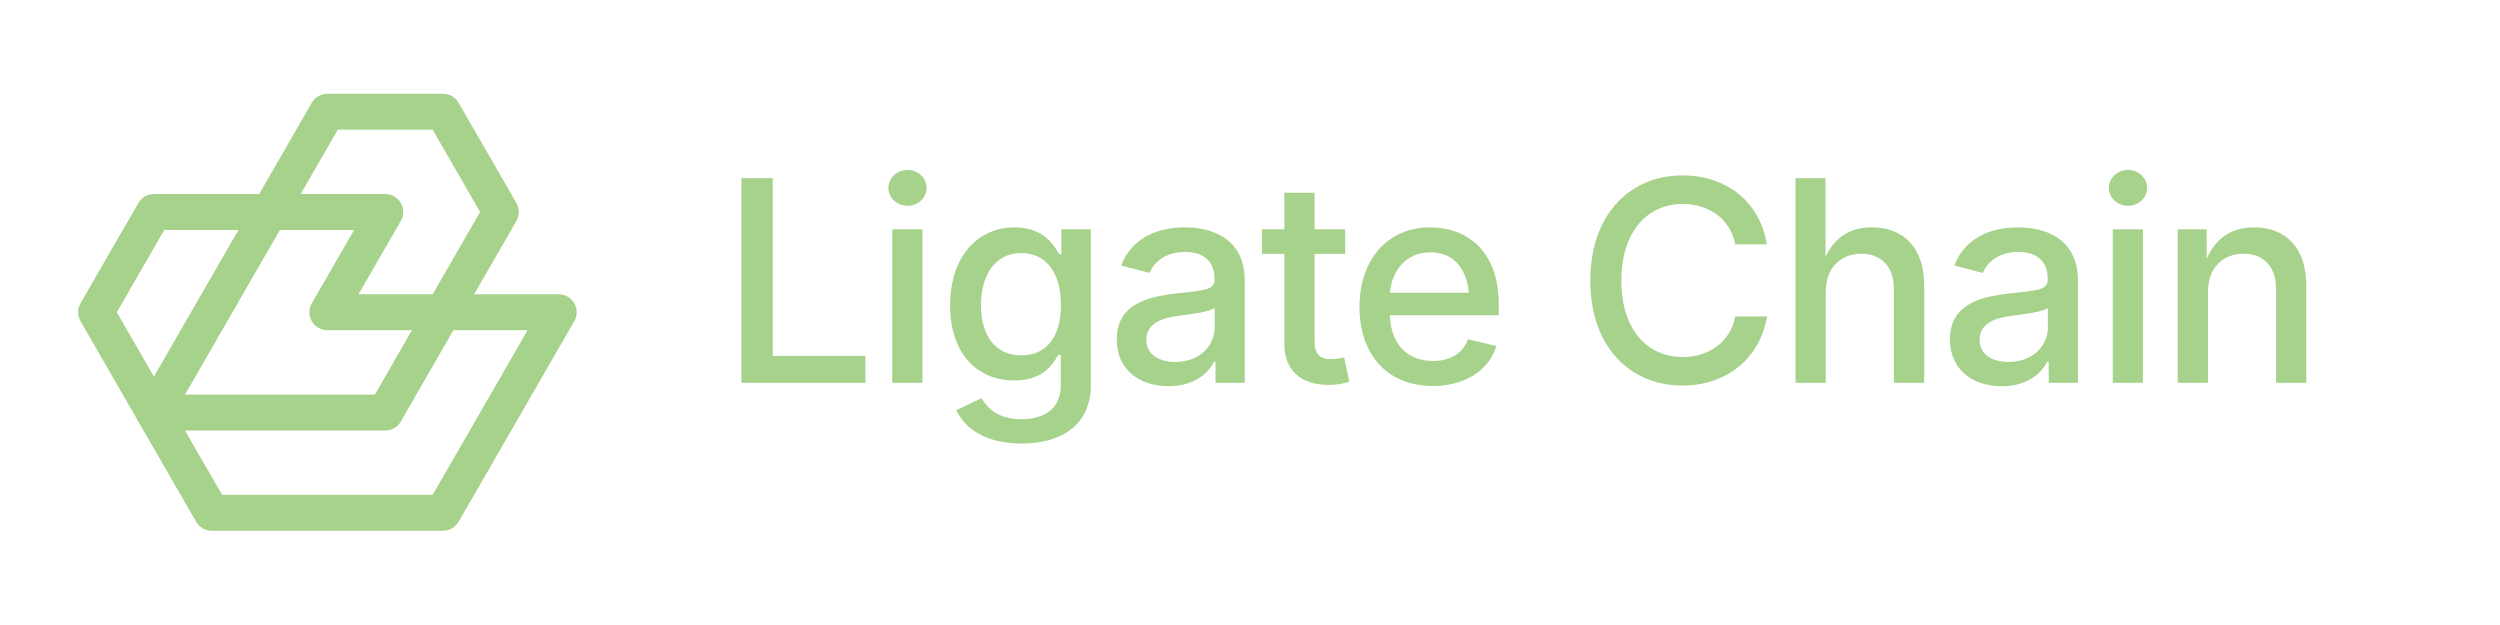
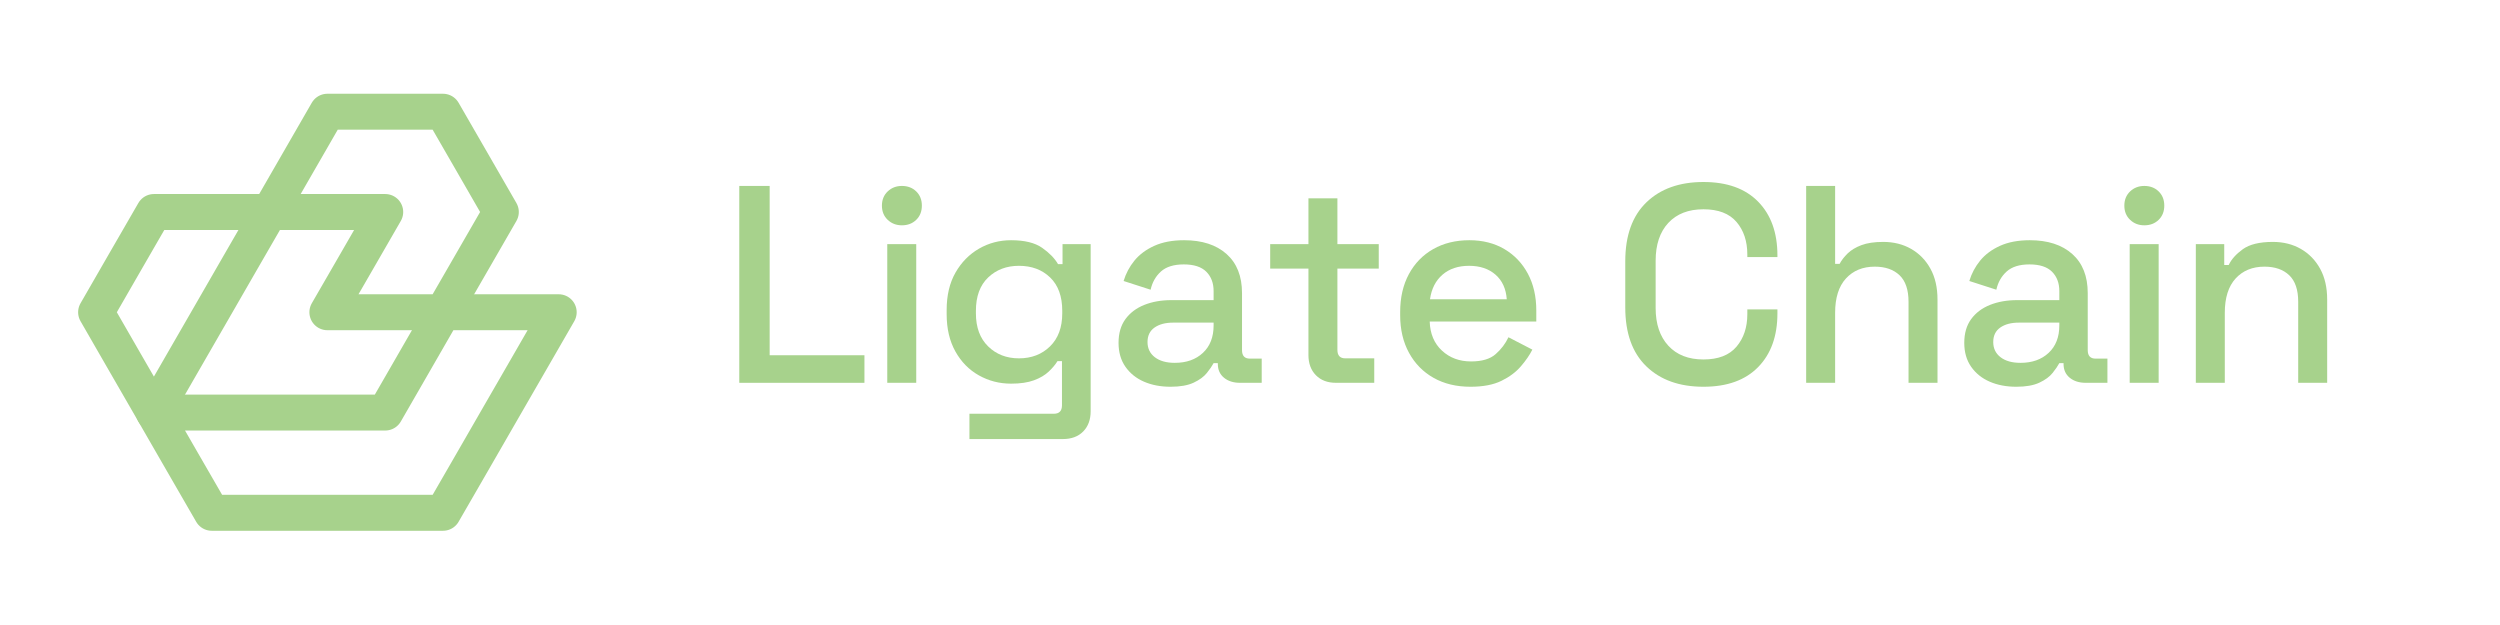
<svg xmlns="http://www.w3.org/2000/svg" width="640" height="160" viewBox="0 0 640 160" fill="none" role="img" aria-label="Ligate Chain">
  <g transform="translate(20 24)">
    <path d="M123.03 55.933L115.623 68.779L108.216 81.615L100.819 94.451L93.412 107.277H34.208L26.8 94.451L19.404 81.615H78.619L86.015 68.779L93.412 55.933H123.03Z" stroke="#A7D28C" stroke-width="9.2" stroke-linejoin="round" />
    <path d="M49.011 30.272L41.604 43.097L34.208 55.933L26.8 68.779L19.404 81.615L11.997 68.779L4.6 55.933L11.997 43.097L19.404 30.272H49.011Z" stroke="#A7D28C" stroke-width="9.2" stroke-linejoin="round" />
    <path d="M108.216 30.272L100.819 43.097L93.412 55.933H63.805L71.222 43.097L78.619 30.272H49.011L56.408 17.436L63.805 4.6H93.412L100.819 17.436L108.216 30.272Z" stroke="#A7D28C" stroke-width="9.2" stroke-linejoin="round" />
  </g>
-   <text x="184" y="98" style="font-family:'Space Grotesk','Inter','Helvetica Neue',Arial,sans-serif;font-size:72px;font-weight:500;letter-spacing:-1.5px;" fill="#A7D28C">Ligate Chain</text>
+   <g fill="#A7D28C">
+     <path transform="translate(184.000 98) scale(0.072 -0.072)" d="M73 0V700H181V98H518V0Z" />
+     <path transform="translate(221.668 98) scale(0.072 -0.072)" d="M76 0V493H179V0ZM128 560Q98 560 77.5 579.5Q57 599 57 630Q57 661 77.5 680.5Q98 700 128 700Q159 700 179.0 680.5Q199 661 199 630Q199 599 179.0 579.5Q159 560 128 560Z" />
+     <path transform="translate(238.600 98) scale(0.072 -0.072)" d="M52 244V259Q52 337 83.5 392.0Q115 447 167.0 477.0Q219 507 281 507Q353 507 391.5 480.0Q430 453 448 422H464V493H564V-101Q564 -146 537.5 -173.0Q511 -200 465 -200H133V-110H433Q462 -110 462 -80V77H446Q435 59 415.0 40.0Q395 21 362.5 9.0Q330 -3 281 -3Q219 -3 166.5 26.5Q114 56 83.0 111.5Q52 167 52 244ZM309 87Q376 87 419.5 129.5Q463 172 463 247V256Q463 333 420.0 374.5Q377 416 309 416Q243 416 199.5 374.5Q156 333 156 256V247Q156 172 199.5 129.5Q243 87 309 87Z" />
+     <path transform="translate(283.180 98) scale(0.072 -0.072)" d="M229 -14Q176 -14 134.5 4.0Q93 22 68.5 57.0Q44 92 44 142Q44 193 68.5 226.5Q93 260 135.5 277.0Q178 294 232 294H382V326Q382 369 356.0 395.0Q330 421 276 421Q223 421 195.0 396.0Q167 371 158 331L62 362Q74 402 100.5 434.5Q127 467 171.0 487.0Q215 507 277 507Q373 507 428.0 458.0Q483 409 483 319V116Q483 86 511 86H553V0H476Q441 0 419.0 18.0Q397 36 397 67V70H382Q374 55 358.0 35.0Q342 15 311.0 0.5Q280 -14 229 -14ZM244 71Q306 71 344.0 106.5Q382 142 382 204V214H238Q197 214 172.0 196.5Q147 179 147 145Q147 111 173.0 91.0Q199 71 244 71Z" />
+     <path transform="translate(323.224 98) scale(0.072 -0.072)" d="M261 0Q216 0 189.5 27.0Q163 54 163 99V406H27V493H163V656H266V493H413V406H266V117Q266 87 294 87H397V0Z" />
+     <path transform="translate(354.700 98) scale(0.072 -0.072)" d="M302 -14Q227 -14 171.0 17.5Q115 49 83.5 106.5Q52 164 52 240V252Q52 329 83.0 386.5Q114 444 169.5 475.5Q225 507 298 507Q369 507 422.5 475.5Q476 444 506.0 388.0Q536 332 536 257V218H157Q159 153 200.5 114.5Q242 76 304 76Q362 76 391.5 102.0Q421 128 437 162L522 118Q508 90 481.5 59.0Q455 28 412.0 7.0Q369 -14 302 -14ZM158 297H431Q427 353 391.0 384.5Q355 416 297 416Q239 416 202.5 384.5Q166 353 158 297Z" />
+     <path transform="translate(412.108 98) scale(0.072 -0.072)" d="M333 -14Q205 -14 130.0 58.5Q55 131 55 268V432Q55 569 130.0 641.5Q205 714 333 714Q459 714 527.5 644.0Q596 574 596 453V447H489V456Q489 527 450.5 572.0Q412 617 333 617Q253 617 208.0 568.5Q163 520 163 434V266Q163 181 208.0 132.0Q253 83 333 83Q412 83 450.5 128.5Q489 174 489 244V261H596V247Q596 126 527.5 56.0Q459 -14 333 -14Z" />
+     <path transform="translate(456.904 98) scale(0.072 -0.072)" d="M76 0V700H179V423H195Q205 442 223.5 460.0Q242 478 272.5 489.5Q303 501 350 501Q406 501 449.5 476.0Q493 451 518.0 405.5Q543 360 543 296V0H440V288Q440 352 408.0 382.5Q376 413 320 413Q256 413 217.5 371.0Q179 329 179 249V0Z" />
+     <path transform="translate(499.684 98) scale(0.072 -0.072)" d="M229 -14Q176 -14 134.5 4.0Q93 22 68.5 57.0Q44 92 44 142Q44 193 68.5 226.5Q93 260 135.5 277.0Q178 294 232 294H382V326Q382 369 356.0 395.0Q330 421 276 421Q223 421 195.0 396.0Q167 371 158 331L62 362Q74 402 100.5 434.5Q127 467 171.0 487.0Q215 507 277 507Q373 507 428.0 458.0Q483 409 483 319V116Q483 86 511 86H553V0H476Q441 0 419.0 18.0Q397 36 397 67V70H382Q374 55 358.0 35.0Q342 15 311.0 0.5Q280 -14 229 -14ZM244 71Q306 71 344.0 106.5Q382 142 382 204V214H238Q197 214 172.0 196.5Q147 179 147 145Q147 111 173.0 91.0Q199 71 244 71Z" />
+     <path transform="translate(539.728 98) scale(0.072 -0.072)" d="M76 0V493H179V0ZM128 560Q98 560 77.5 579.5Q57 599 57 630Q57 661 77.5 680.5Q98 700 128 700Q159 700 179.0 680.5Q199 661 199 630Q199 599 179.0 579.5Q159 560 128 560Z" />
+     <path transform="translate(556.660 98) scale(0.072 -0.072)" d="M76 0V493H177V419H193Q207 449 243.0 475.0Q279 501 350 501Q406 501 449.5 476.0Q493 451 518.0 405.5Q543 360 543 296V0H440V288Q440 352 408.0 382.5Q376 413 320 413Q256 413 217.5 371.0Q179 329 179 249V0Z" />
+   </g>
</svg>
